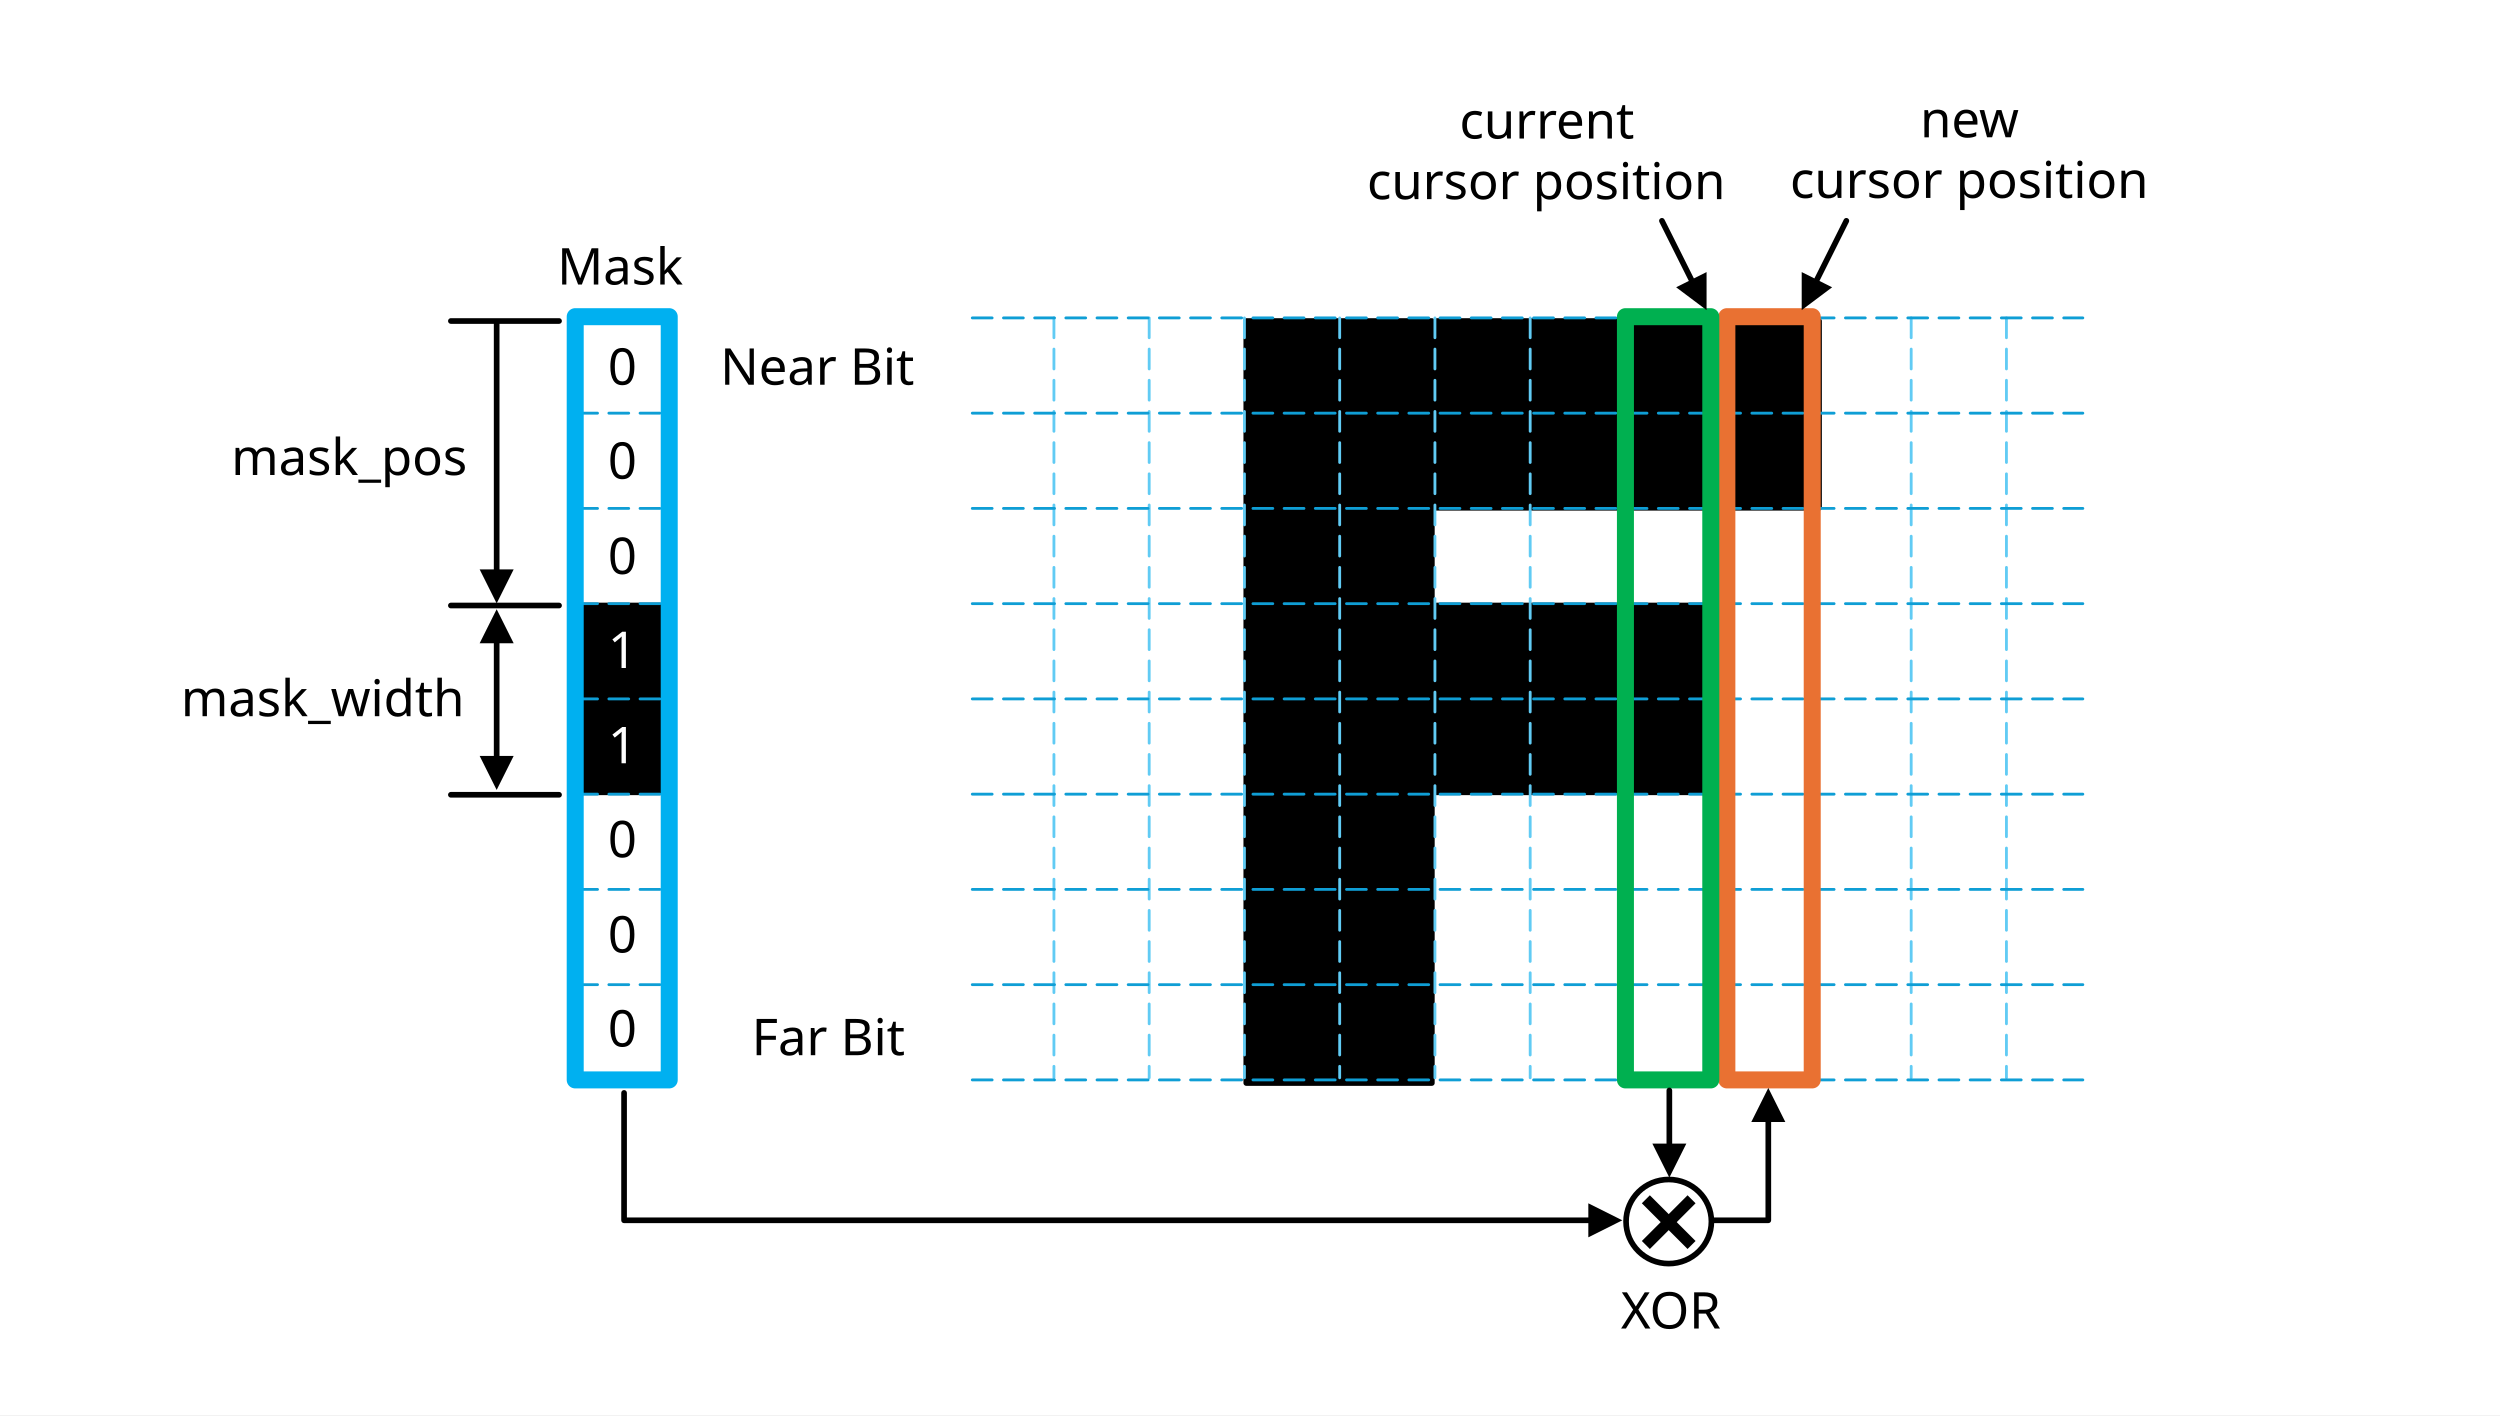
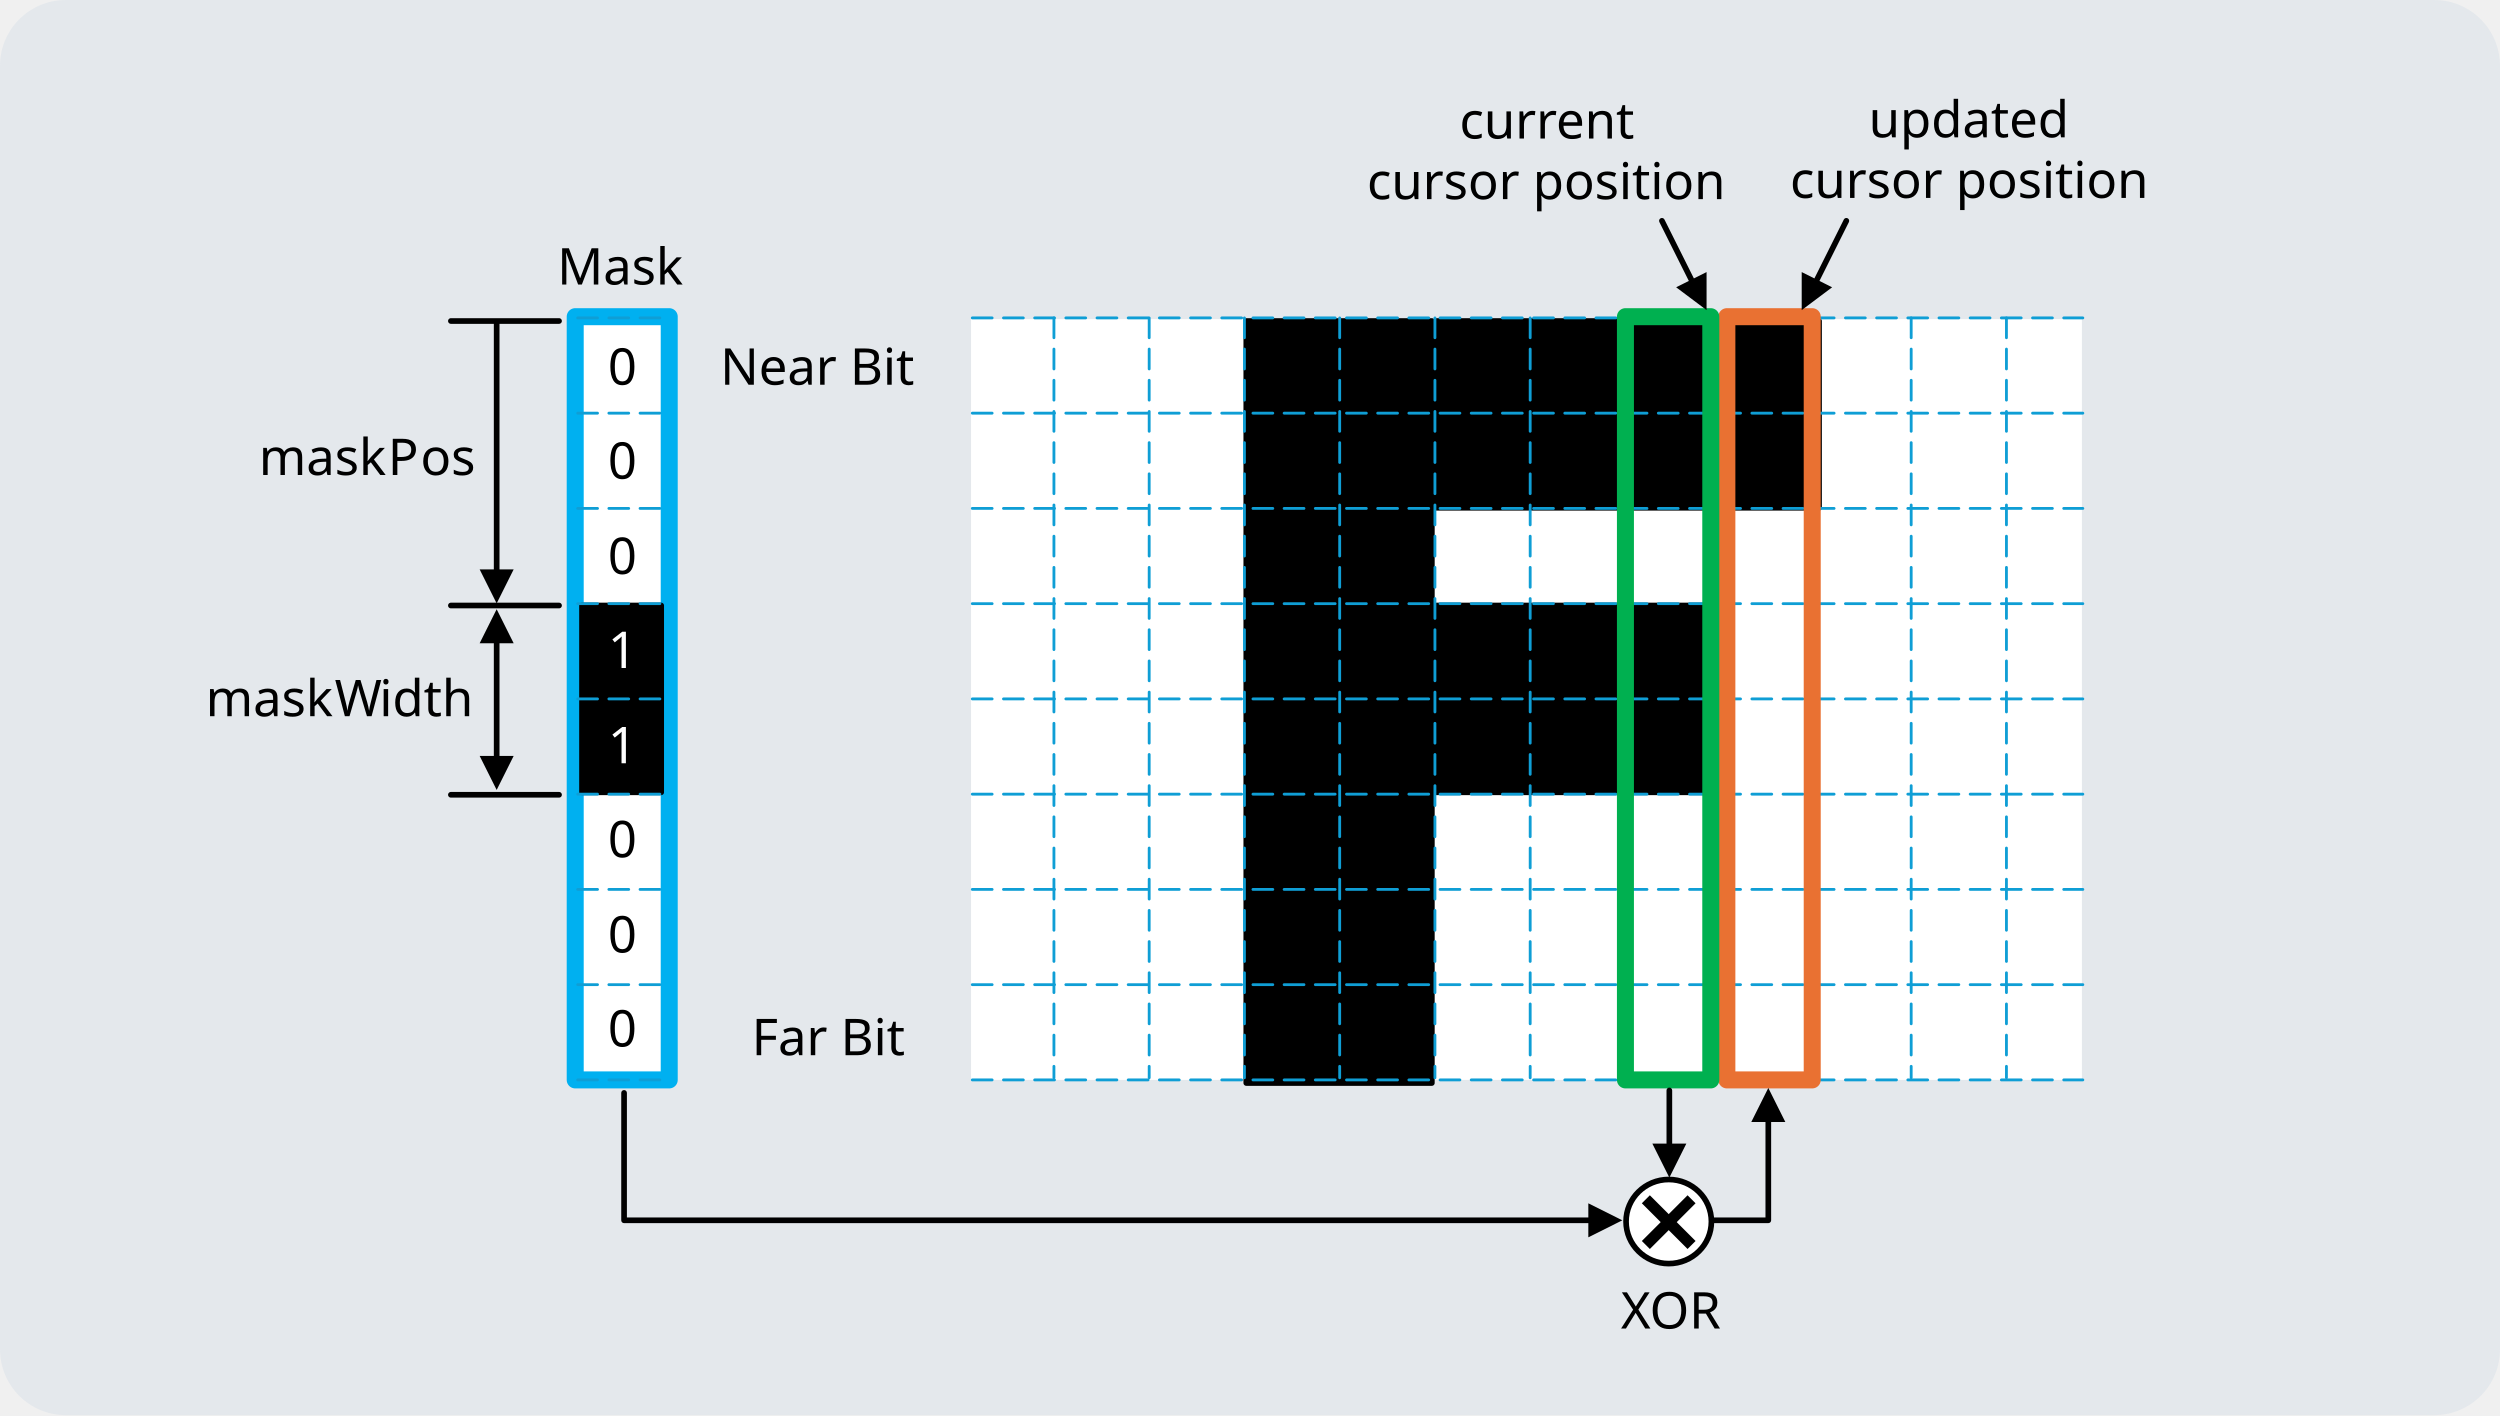
<svg xmlns="http://www.w3.org/2000/svg" width="2021" height="1144" xml:space="preserve" overflow="hidden">
  <g transform="translate(-2315 -1247)">
-     <rect x="2315" y="1247" width="2021" height="1144" fill="#FFFFFF" />
+     <path d="M2315 1300.2C2315 1270.82 2338.82 1247 2368.2 1247L4282.81 1247C4312.18 1247 4336 1270.82 4336 1300.2L4336 2337.81C4336 2367.18 4312.18 2391 4282.81 2391L2368.2 2391C2338.82 2391 2315 2367.18 2315 2337.81Z" fill="#E4E8EC" fill-rule="evenodd" />
+     <rect x="2780" y="1503" width="76" height="617" stroke="#00B0F0" stroke-width="13.75" stroke-linecap="round" stroke-linejoin="round" stroke-miterlimit="10" fill="#FFFFFF" />
+     <rect x="3100" y="1505" width="898" height="615" fill="#FFFFFF" />
    <rect x="2785.5" y="1736.5" width="64" height="151" stroke="#000000" stroke-width="4.583" stroke-linecap="round" stroke-linejoin="round" stroke-miterlimit="10" />
    <rect x="3322.5" y="1506.5" width="150" height="616" stroke="#000000" stroke-width="4.583" stroke-linecap="round" stroke-linejoin="round" stroke-miterlimit="10" />
    <rect x="3475.5" y="1506.5" width="310" height="151" stroke="#000000" stroke-width="4.583" stroke-linecap="round" stroke-linejoin="round" stroke-miterlimit="10" />
    <rect x="3475.5" y="1736.5" width="232" height="151" stroke="#000000" stroke-width="4.583" stroke-linecap="round" stroke-linejoin="round" stroke-miterlimit="10" />
-     <path d="M3167 1504 3167 2118.28" stroke="#61CBF4" stroke-width="2.292" stroke-linecap="round" stroke-linejoin="round" stroke-miterlimit="10" stroke-dasharray="16.042 9.167" fill="none" fill-rule="evenodd" />
-     <path d="M3244 1504 3244 2118.28" stroke="#61CBF4" stroke-width="2.292" stroke-linecap="round" stroke-linejoin="round" stroke-miterlimit="10" stroke-dasharray="16.042 9.167" fill="none" fill-rule="evenodd" />
-     <path d="M3321 1504 3321 2118.28" stroke="#61CBF4" stroke-width="2.292" stroke-linecap="round" stroke-linejoin="round" stroke-miterlimit="10" stroke-dasharray="16.042 9.167" fill="none" fill-rule="evenodd" />
-     <path d="M3398 1504 3398 2118.28" stroke="#61CBF4" stroke-width="2.292" stroke-linecap="round" stroke-linejoin="round" stroke-miterlimit="10" stroke-dasharray="16.042 9.167" fill="none" fill-rule="evenodd" />
-     <path d="M3475 1504 3475 2118.28" stroke="#61CBF4" stroke-width="2.292" stroke-linecap="round" stroke-linejoin="round" stroke-miterlimit="10" stroke-dasharray="16.042 9.167" fill="none" fill-rule="evenodd" />
-     <path d="M3552 1504 3552 2118.28" stroke="#61CBF4" stroke-width="2.292" stroke-linecap="round" stroke-linejoin="round" stroke-miterlimit="10" stroke-dasharray="16.042 9.167" fill="none" fill-rule="evenodd" />
-     <path d="M3629 1504 3629 2118.28" stroke="#61CBF4" stroke-width="2.292" stroke-linecap="round" stroke-linejoin="round" stroke-miterlimit="10" stroke-dasharray="16.042 9.167" fill="none" fill-rule="evenodd" />
-     <path d="M3706 1504 3706 2118.28" stroke="#61CBF4" stroke-width="2.292" stroke-linecap="round" stroke-linejoin="round" stroke-miterlimit="10" stroke-dasharray="16.042 9.167" fill="none" fill-rule="evenodd" />
-     <path d="M3783 1504 3783 2118.28" stroke="#61CBF4" stroke-width="2.292" stroke-linecap="round" stroke-linejoin="round" stroke-miterlimit="10" stroke-dasharray="16.042 9.167" fill="none" fill-rule="evenodd" />
-     <path d="M3860 1504 3860 2118.28" stroke="#61CBF4" stroke-width="2.292" stroke-linecap="round" stroke-linejoin="round" stroke-miterlimit="10" stroke-dasharray="16.042 9.167" fill="none" fill-rule="evenodd" />
-     <path d="M3937 1504 3937 2118.28" stroke="#61CBF4" stroke-width="2.292" stroke-linecap="round" stroke-linejoin="round" stroke-miterlimit="10" stroke-dasharray="16.042 9.167" fill="none" fill-rule="evenodd" />
+     <path d="M3167 1504 3167 2118.28" stroke="#0F9ED5" stroke-width="2.292" stroke-linecap="round" stroke-linejoin="round" stroke-miterlimit="10" stroke-dasharray="16.042 9.167" fill="none" fill-rule="evenodd" />
+     <path d="M3244 1504 3244 2118.28" stroke="#0F9ED5" stroke-width="2.292" stroke-linecap="round" stroke-linejoin="round" stroke-miterlimit="10" stroke-dasharray="16.042 9.167" fill="none" fill-rule="evenodd" />
+     <path d="M3321 1504 3321 2118.28" stroke="#0F9ED5" stroke-width="2.292" stroke-linecap="round" stroke-linejoin="round" stroke-miterlimit="10" stroke-dasharray="16.042 9.167" fill="none" fill-rule="evenodd" />
+     <path d="M3398 1504 3398 2118.28" stroke="#0F9ED5" stroke-width="2.292" stroke-linecap="round" stroke-linejoin="round" stroke-miterlimit="10" stroke-dasharray="16.042 9.167" fill="none" fill-rule="evenodd" />
+     <path d="M3475 1504 3475 2118.28" stroke="#0F9ED5" stroke-width="2.292" stroke-linecap="round" stroke-linejoin="round" stroke-miterlimit="10" stroke-dasharray="16.042 9.167" fill="none" fill-rule="evenodd" />
+     <path d="M3552 1504 3552 2118.28" stroke="#0F9ED5" stroke-width="2.292" stroke-linecap="round" stroke-linejoin="round" stroke-miterlimit="10" stroke-dasharray="16.042 9.167" fill="none" fill-rule="evenodd" />
+     <path d="M3629 1504 3629 2118.28" stroke="#0F9ED5" stroke-width="2.292" stroke-linecap="round" stroke-linejoin="round" stroke-miterlimit="10" stroke-dasharray="16.042 9.167" fill="none" fill-rule="evenodd" />
+     <path d="M3706 1504 3706 2118.28" stroke="#0F9ED5" stroke-width="2.292" stroke-linecap="round" stroke-linejoin="round" stroke-miterlimit="10" stroke-dasharray="16.042 9.167" fill="none" fill-rule="evenodd" />
+     <path d="M3783 1504 3783 2118.28" stroke="#0F9ED5" stroke-width="2.292" stroke-linecap="round" stroke-linejoin="round" stroke-miterlimit="10" stroke-dasharray="16.042 9.167" fill="none" fill-rule="evenodd" />
+     <path d="M3860 1504 3860 2118.28" stroke="#0F9ED5" stroke-width="2.292" stroke-linecap="round" stroke-linejoin="round" stroke-miterlimit="10" stroke-dasharray="16.042 9.167" fill="none" fill-rule="evenodd" />
+     <path d="M3937 1504 3937 2118.28" stroke="#0F9ED5" stroke-width="2.292" stroke-linecap="round" stroke-linejoin="round" stroke-miterlimit="10" stroke-dasharray="16.042 9.167" fill="none" fill-rule="evenodd" />
    <path d="M3101 1504 3998.76 1504" stroke="#0F9ED5" stroke-width="2.292" stroke-linecap="round" stroke-linejoin="round" stroke-miterlimit="10" stroke-dasharray="16.042 9.167" fill="none" fill-rule="evenodd" />
    <path d="M3101 1581 3998.76 1581" stroke="#0F9ED5" stroke-width="2.292" stroke-linecap="round" stroke-linejoin="round" stroke-miterlimit="10" stroke-dasharray="16.042 9.167" fill="none" fill-rule="evenodd" />
    <path d="M3101 1658 3998.76 1658" stroke="#0F9ED5" stroke-width="2.292" stroke-linecap="round" stroke-linejoin="round" stroke-miterlimit="10" stroke-dasharray="16.042 9.167" fill="none" fill-rule="evenodd" />
    <path d="M3101 1735 3998.76 1735" stroke="#0F9ED5" stroke-width="2.292" stroke-linecap="round" stroke-linejoin="round" stroke-miterlimit="10" stroke-dasharray="16.042 9.167" fill="none" fill-rule="evenodd" />
    <path d="M3101 1812 3998.76 1812" stroke="#0F9ED5" stroke-width="2.292" stroke-linecap="round" stroke-linejoin="round" stroke-miterlimit="10" stroke-dasharray="16.042 9.167" fill="none" fill-rule="evenodd" />
    <path d="M3101 1889 3998.76 1889" stroke="#0F9ED5" stroke-width="2.292" stroke-linecap="round" stroke-linejoin="round" stroke-miterlimit="10" stroke-dasharray="16.042 9.167" fill="none" fill-rule="evenodd" />
    <path d="M3101 1966 3998.76 1966" stroke="#0F9ED5" stroke-width="2.292" stroke-linecap="round" stroke-linejoin="round" stroke-miterlimit="10" stroke-dasharray="16.042 9.167" fill="none" fill-rule="evenodd" />
    <path d="M3101 2043 3998.76 2043" stroke="#0F9ED5" stroke-width="2.292" stroke-linecap="round" stroke-linejoin="round" stroke-miterlimit="10" stroke-dasharray="16.042 9.167" fill="none" fill-rule="evenodd" />
    <path d="M3101 2120 3998.76 2120" stroke="#0F9ED5" stroke-width="2.292" stroke-linecap="round" stroke-linejoin="round" stroke-miterlimit="10" stroke-dasharray="16.042 9.167" fill="none" fill-rule="evenodd" />
    <rect x="3711" y="1503" width="69" height="617" stroke="#E97132" stroke-width="13.75" stroke-linecap="round" stroke-linejoin="round" stroke-miterlimit="10" fill="none" />
    <text font-family="Noto Sans JP,Noto Sans JP_MSFontService,sans-serif" font-weight="400" font-size="41" transform="matrix(1 0 0 1 2765.46 1477)">Mask</text>
    <text font-family="Noto Sans JP,Noto Sans JP_MSFontService,sans-serif" font-weight="400" font-size="41" transform="matrix(1 0 0 1 2864.58 1477)"> </text>
    <rect x="3629" y="1503" width="69" height="617" stroke="#00B050" stroke-width="13.75" stroke-linecap="round" stroke-linejoin="round" stroke-miterlimit="10" fill="none" />
    <path d="M2782 1504 2850.75 1504" stroke="#0F9ED5" stroke-width="2.292" stroke-linecap="round" stroke-linejoin="round" stroke-miterlimit="10" stroke-dasharray="16.042 9.167" fill="none" fill-rule="evenodd" />
    <path d="M2782 1581 2850.75 1581" stroke="#0F9ED5" stroke-width="2.292" stroke-linecap="round" stroke-linejoin="round" stroke-miterlimit="10" stroke-dasharray="16.042 9.167" fill="none" fill-rule="evenodd" />
    <path d="M2782 1658 2850.75 1658" stroke="#0F9ED5" stroke-width="2.292" stroke-linecap="round" stroke-linejoin="round" stroke-miterlimit="10" stroke-dasharray="16.042 9.167" fill="none" fill-rule="evenodd" />
    <path d="M2782 1735 2850.75 1735" stroke="#0F9ED5" stroke-width="2.292" stroke-linecap="round" stroke-linejoin="round" stroke-miterlimit="10" stroke-dasharray="16.042 9.167" fill="none" fill-rule="evenodd" />
    <path d="M2782 1812 2850.75 1812" stroke="#0F9ED5" stroke-width="2.292" stroke-linecap="round" stroke-linejoin="round" stroke-miterlimit="10" stroke-dasharray="16.042 9.167" fill="none" fill-rule="evenodd" />
    <path d="M2782 1889 2850.75 1889" stroke="#0F9ED5" stroke-width="2.292" stroke-linecap="round" stroke-linejoin="round" stroke-miterlimit="10" stroke-dasharray="16.042 9.167" fill="none" fill-rule="evenodd" />
    <path d="M2782 1966 2850.75 1966" stroke="#0F9ED5" stroke-width="2.292" stroke-linecap="round" stroke-linejoin="round" stroke-miterlimit="10" stroke-dasharray="16.042 9.167" fill="none" fill-rule="evenodd" />
    <path d="M2782 2043 2850.75 2043" stroke="#0F9ED5" stroke-width="2.292" stroke-linecap="round" stroke-linejoin="round" stroke-miterlimit="10" stroke-dasharray="16.042 9.167" fill="none" fill-rule="evenodd" />
    <path d="M2782 2120 2850.75 2120" stroke="#0F9ED5" stroke-width="2.292" stroke-linecap="round" stroke-linejoin="round" stroke-miterlimit="10" stroke-dasharray="16.042 9.167" fill="none" fill-rule="evenodd" />
-     <rect x="2780" y="1503" width="76" height="617" stroke="#00B0F0" stroke-width="13.75" stroke-linecap="round" stroke-linejoin="round" stroke-miterlimit="10" fill="none" />
    <path d="M2821.79 2130.5 2821.79 2233.5 2819.5 2231.21 3603.58 2231.21C3604.85 2231.21 3605.88 2232.23 3605.88 2233.5 3605.88 2234.77 3604.85 2235.79 3603.58 2235.79L2819.5 2235.79C2818.23 2235.79 2817.21 2234.77 2817.21 2233.5L2817.21 2130.5C2817.21 2129.23 2818.23 2128.21 2819.5 2128.21 2820.77 2128.21 2821.79 2129.23 2821.79 2130.5ZM3599 2219.75 3626.5 2233.5 3599 2247.25Z" />
    <text font-family="Noto Sans JP,Noto Sans JP_MSFontService,sans-serif" font-weight="400" font-size="41" transform="matrix(1 0 0 1 2806.41 1558)">0</text>
    <text font-family="Noto Sans JP,Noto Sans JP_MSFontService,sans-serif" font-weight="400" font-size="41" transform="matrix(1 0 0 1 2829.32 1558)"> </text>
    <text font-family="Noto Sans JP,Noto Sans JP_MSFontService,sans-serif" font-weight="400" font-size="41" transform="matrix(1 0 0 1 2806.41 1634)">0</text>
    <text font-family="Noto Sans JP,Noto Sans JP_MSFontService,sans-serif" font-weight="400" font-size="41" transform="matrix(1 0 0 1 2829.32 1634)"> </text>
    <text font-family="Noto Sans JP,Noto Sans JP_MSFontService,sans-serif" font-weight="400" font-size="41" transform="matrix(1 0 0 1 2806.41 1711)">0</text>
    <text font-family="Noto Sans JP,Noto Sans JP_MSFontService,sans-serif" font-weight="400" font-size="41" transform="matrix(1 0 0 1 2829.32 1711)"> </text>
    <text fill="#FFFFFF" font-family="Noto Sans JP,Noto Sans JP_MSFontService,sans-serif" font-weight="400" font-size="41" transform="matrix(1 0 0 1 2806.41 1787)">1</text>
    <text fill="#FFFFFF" font-family="Noto Sans JP,Noto Sans JP_MSFontService,sans-serif" font-weight="400" font-size="41" transform="matrix(1 0 0 1 2829.32 1787)"> </text>
    <text fill="#FFFFFF" font-family="Noto Sans JP,Noto Sans JP_MSFontService,sans-serif" font-weight="400" font-size="41" transform="matrix(1 0 0 1 2806.41 1864)">1</text>
    <text fill="#FFFFFF" font-family="Noto Sans JP,Noto Sans JP_MSFontService,sans-serif" font-weight="400" font-size="41" transform="matrix(1 0 0 1 2829.32 1864)"> </text>
    <text font-family="Noto Sans JP,Noto Sans JP_MSFontService,sans-serif" font-weight="400" font-size="41" transform="matrix(1 0 0 1 2806.41 1940)">0</text>
    <text font-family="Noto Sans JP,Noto Sans JP_MSFontService,sans-serif" font-weight="400" font-size="41" transform="matrix(1 0 0 1 2829.32 1940)"> </text>
    <text font-family="Noto Sans JP,Noto Sans JP_MSFontService,sans-serif" font-weight="400" font-size="41" transform="matrix(1 0 0 1 2806.41 2017)">0</text>
    <text font-family="Noto Sans JP,Noto Sans JP_MSFontService,sans-serif" font-weight="400" font-size="41" transform="matrix(1 0 0 1 2829.32 2017)"> </text>
    <text font-family="Noto Sans JP,Noto Sans JP_MSFontService,sans-serif" font-weight="400" font-size="41" transform="matrix(1 0 0 1 2806.41 2093)">0</text>
    <text font-family="Noto Sans JP,Noto Sans JP_MSFontService,sans-serif" font-weight="400" font-size="41" transform="matrix(1 0 0 1 2829.32 2093)"> </text>
    <text font-family="Noto Sans JP,Noto Sans JP_MSFontService,sans-serif" font-weight="400" font-size="41" transform="matrix(1 0 0 1 3494.87 1359)">current</text>
    <text font-family="Noto Sans JP,Noto Sans JP_MSFontService,sans-serif" font-weight="400" font-size="41" transform="matrix(1 0 0 1 3636.95 1359)"> </text>
    <text font-family="Noto Sans JP,Noto Sans JP_MSFontService,sans-serif" font-weight="400" font-size="41" transform="matrix(1 0 0 1 3420.11 1408)">cursor position</text>
    <text font-family="Noto Sans JP,Noto Sans JP_MSFontService,sans-serif" font-weight="400" font-size="41" transform="matrix(1 0 0 1 3711.73 1408)"> </text>
    <path d="M2.05-1.025 27.895 50.665C28.461 51.797 28.002 53.174 26.87 53.74 25.738 54.306 24.361 53.847 23.795 52.715L-2.05 1.025C-2.616-0.107-2.157-1.484-1.025-2.05 0.107-2.616 1.484-2.157 2.05-1.025ZM36.094 41.441 36.094 72.187 11.497 53.74Z" transform="matrix(-1 0 0 1 3807.59 1425.5)" />
-     <text font-family="Noto Sans JP,Noto Sans JP_MSFontService,sans-serif" font-weight="400" font-size="41" transform="matrix(1 0 0 1 3867.2 1358)">new</text>
-     <text font-family="Noto Sans JP,Noto Sans JP_MSFontService,sans-serif" font-weight="400" font-size="41" transform="matrix(1 0 0 1 3948.55 1358)"> </text>
+     <text font-family="Noto Sans JP,Noto Sans JP_MSFontService,sans-serif" font-weight="400" font-size="41" transform="matrix(1 0 0 1 3825.65 1358)">updated</text>
+     <text font-family="Noto Sans JP,Noto Sans JP_MSFontService,sans-serif" font-weight="400" font-size="41" transform="matrix(1 0 0 1 3990.08 1358)"> </text>
    <text font-family="Noto Sans JP,Noto Sans JP_MSFontService,sans-serif" font-weight="400" font-size="41" transform="matrix(1 0 0 1 3762.08 1407)">cursor position</text>
    <text font-family="Noto Sans JP,Noto Sans JP_MSFontService,sans-serif" font-weight="400" font-size="41" transform="matrix(1 0 0 1 4053.7 1407)"> </text>
    <path d="M3660.55 1424.48 3686.39 1476.17C3686.96 1477.3 3686.5 1478.67 3685.37 1479.24 3684.24 1479.81 3682.86 1479.35 3682.3 1478.21L3656.45 1426.52C3655.88 1425.39 3656.34 1424.02 3657.48 1423.45 3658.61 1422.88 3659.98 1423.34 3660.55 1424.48ZM3694.59 1466.94 3694.59 1497.69 3670 1479.24Z" />
    <path d="M3666.79 2128.5 3666.79 2176.05C3666.79 2177.32 3665.77 2178.34 3664.5 2178.34 3663.23 2178.34 3662.21 2177.32 3662.21 2176.05L3662.21 2128.5C3662.21 2127.23 3663.23 2126.21 3664.5 2126.21 3665.77 2126.21 3666.79 2127.23 3666.79 2128.5ZM3678.25 2171.47 3664.5 2198.97 3650.75 2171.47Z" />
    <path d="M3699.5 2231.21 3744.5 2231.21 3742.21 2233.5 3742.21 2149.42C3742.21 2148.15 3743.23 2147.12 3744.5 2147.12 3745.77 2147.12 3746.79 2148.15 3746.79 2149.42L3746.79 2233.5C3746.79 2234.77 3745.77 2235.79 3744.5 2235.79L3699.5 2235.79C3698.23 2235.79 3697.21 2234.77 3697.21 2233.5 3697.21 2232.23 3698.23 2231.21 3699.5 2231.21ZM3730.75 2154 3744.5 2126.5 3758.25 2154Z" />
    <path d="M3629.5 2234.5C3629.5 2215.72 3644.95 2200.5 3664 2200.5 3683.05 2200.5 3698.5 2215.72 3698.5 2234.5 3698.5 2253.28 3683.05 2268.5 3664 2268.5 3644.95 2268.5 3629.5 2253.28 3629.5 2234.5Z" stroke="#000000" stroke-width="4.583" stroke-linecap="round" stroke-linejoin="round" stroke-miterlimit="10" fill="#FFFFFF" fill-rule="evenodd" />
    <path d="M3645.5 2216.5 3682.45 2253.45" stroke="#000000" stroke-width="9.167" stroke-linejoin="round" stroke-miterlimit="10" fill="none" fill-rule="evenodd" />
    <path d="M0 0 36.953 36.953" stroke="#000000" stroke-width="9.167" stroke-linejoin="round" stroke-miterlimit="10" fill="none" fill-rule="evenodd" transform="matrix(-1 0 0 1 3682.45 2216.5)" />
    <text font-family="Noto Sans JP,Noto Sans JP_MSFontService,sans-serif" font-weight="400" font-size="41" transform="matrix(1 0 0 1 3625.34 2321)">XOR</text>
    <text font-family="Noto Sans JP,Noto Sans JP_MSFontService,sans-serif" font-weight="400" font-size="41" transform="matrix(1 0 0 1 3705.55 2321)"> </text>
    <text font-family="Noto Sans JP,Noto Sans JP_MSFontService,sans-serif" font-weight="400" font-size="41" transform="matrix(1 0 0 1 2922.68 2100)">Far Bit</text>
    <text font-family="Noto Sans JP,Noto Sans JP_MSFontService,sans-serif" font-weight="400" font-size="41" transform="matrix(1 0 0 1 3048.15 2100)"> </text>
    <text font-family="Noto Sans JP,Noto Sans JP_MSFontService,sans-serif" font-weight="400" font-size="41" transform="matrix(1 0 0 1 2897.23 1558)">Near Bit</text>
    <text font-family="Noto Sans JP,Noto Sans JP_MSFontService,sans-serif" font-weight="400" font-size="41" transform="matrix(1 0 0 1 3052.49 1558)"> </text>
    <path d="M2679.5 1736.5 2766.92 1736.5" stroke="#000000" stroke-width="4.583" stroke-linecap="round" stroke-linejoin="round" stroke-miterlimit="10" fill="none" fill-rule="evenodd" />
    <path d="M2679.5 1506.5 2766.92 1506.5" stroke="#000000" stroke-width="4.583" stroke-linecap="round" stroke-linejoin="round" stroke-miterlimit="10" fill="none" fill-rule="evenodd" />
    <path d="M2679.5 1889.5 2766.92 1889.5" stroke="#000000" stroke-width="4.583" stroke-linecap="round" stroke-linejoin="round" stroke-miterlimit="10" fill="none" fill-rule="evenodd" />
    <path d="M2718.79 1508.5 2718.79 1711.89C2718.79 1713.15 2717.77 1714.18 2716.5 1714.18 2715.23 1714.18 2714.21 1713.15 2714.21 1711.89L2714.21 1508.5C2714.21 1507.23 2715.23 1506.21 2716.5 1506.21 2717.77 1506.21 2718.79 1507.23 2718.79 1508.5ZM2730.25 1707.3 2716.5 1734.8 2702.75 1707.3Z" />
-     <text font-family="Noto Sans JP,Noto Sans JP_MSFontService,sans-serif" font-weight="400" font-size="41" transform="matrix(1 0 0 1 2501.93 1631)">mask_pos</text>
+     <text font-family="Noto Sans JP,Noto Sans JP_MSFontService,sans-serif" font-weight="400" font-size="41" transform="matrix(1 0 0 1 2524.27 1631)">mask</text>
+     <text font-family="Noto Sans JP,Noto Sans JP_MSFontService,sans-serif" font-weight="400" font-size="41" transform="matrix(1 0 0 1 2628.54 1631)">P</text>
+     <text font-family="Noto Sans JP,Noto Sans JP_MSFontService,sans-serif" font-weight="400" font-size="41" transform="matrix(1 0 0 1 2654.9 1631)">os</text>
    <text font-family="Noto Sans JP,Noto Sans JP_MSFontService,sans-serif" font-weight="400" font-size="41" transform="matrix(1 0 0 1 2699.58 1631)"> </text>
    <path d="M2718.79 1762.42 2718.79 1862.68C2718.79 1863.94 2717.77 1864.97 2716.5 1864.97 2715.23 1864.97 2714.21 1863.94 2714.21 1862.68L2714.21 1762.42C2714.21 1761.15 2715.23 1760.12 2716.5 1760.12 2717.77 1760.12 2718.79 1761.15 2718.79 1762.42ZM2702.75 1767 2716.5 1739.5 2730.25 1767ZM2730.25 1858.09 2716.5 1885.59 2702.75 1858.09Z" />
-     <text font-family="Noto Sans JP,Noto Sans JP_MSFontService,sans-serif" font-weight="400" font-size="41" transform="matrix(1 0 0 1 2461.25 1826)">mask_width</text>
+     <text font-family="Noto Sans JP,Noto Sans JP_MSFontService,sans-serif" font-weight="400" font-size="41" transform="matrix(1 0 0 1 2481.3 1826)">mask</text>
+     <text font-family="Noto Sans JP,Noto Sans JP_MSFontService,sans-serif" font-weight="400" font-size="41" transform="matrix(1 0 0 1 2585.57 1826)">W</text>
+     <text font-family="Noto Sans JP,Noto Sans JP_MSFontService,sans-serif" font-weight="400" font-size="41" transform="matrix(1 0 0 1 2621.67 1826)">idth</text>
    <text font-family="Noto Sans JP,Noto Sans JP_MSFontService,sans-serif" font-weight="400" font-size="41" transform="matrix(1 0 0 1 2699.58 1826)"> </text>
  </g>
</svg>
